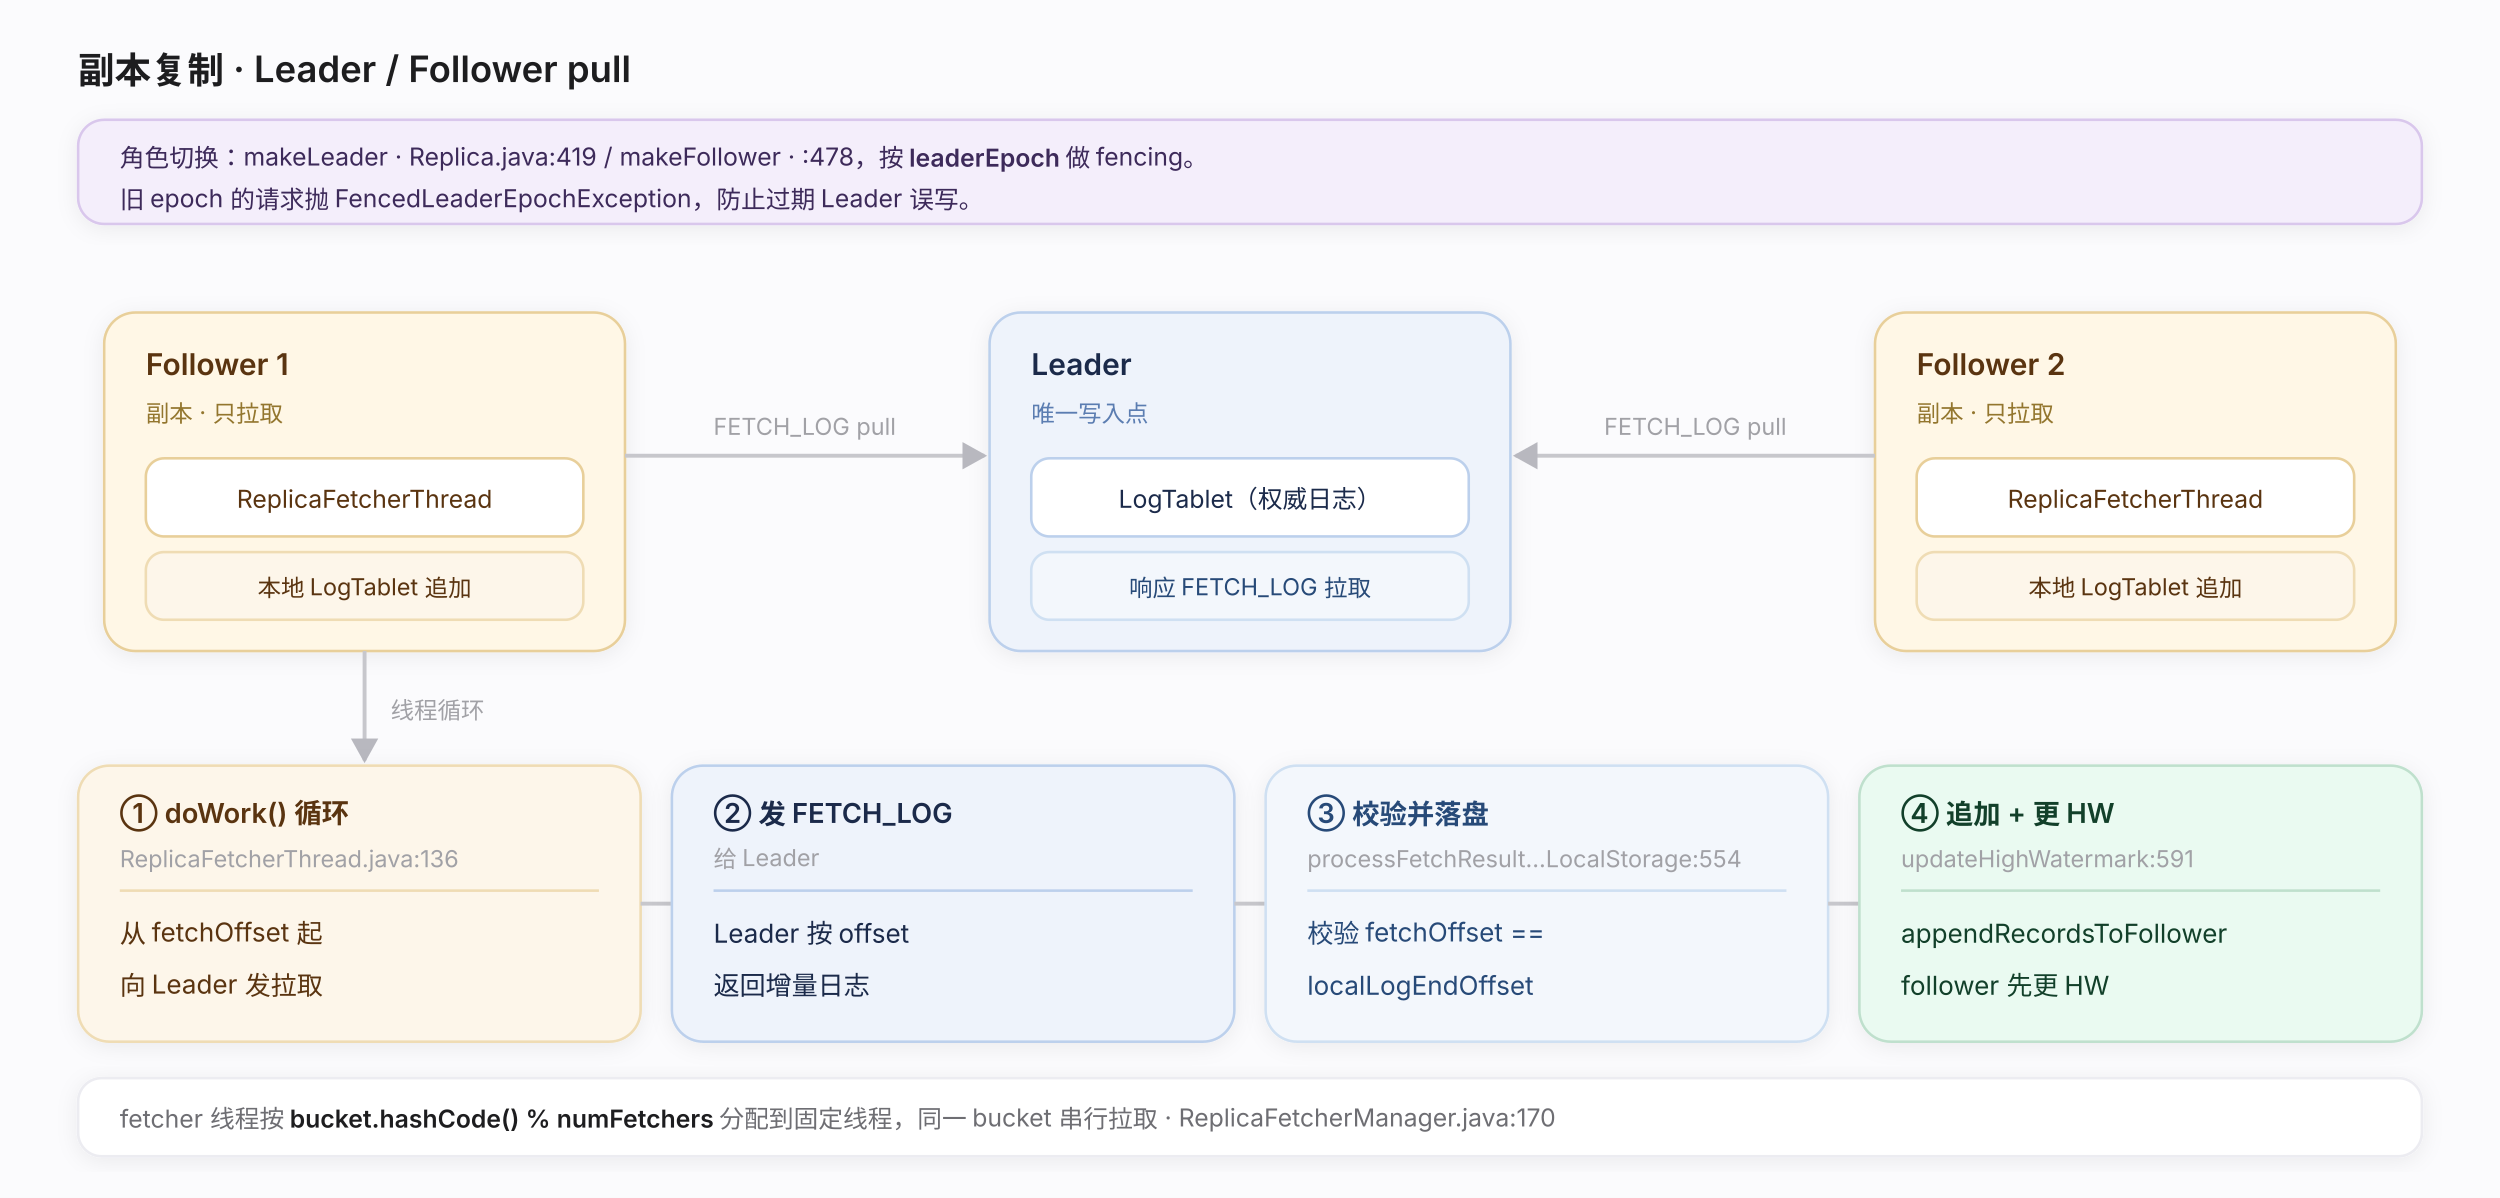
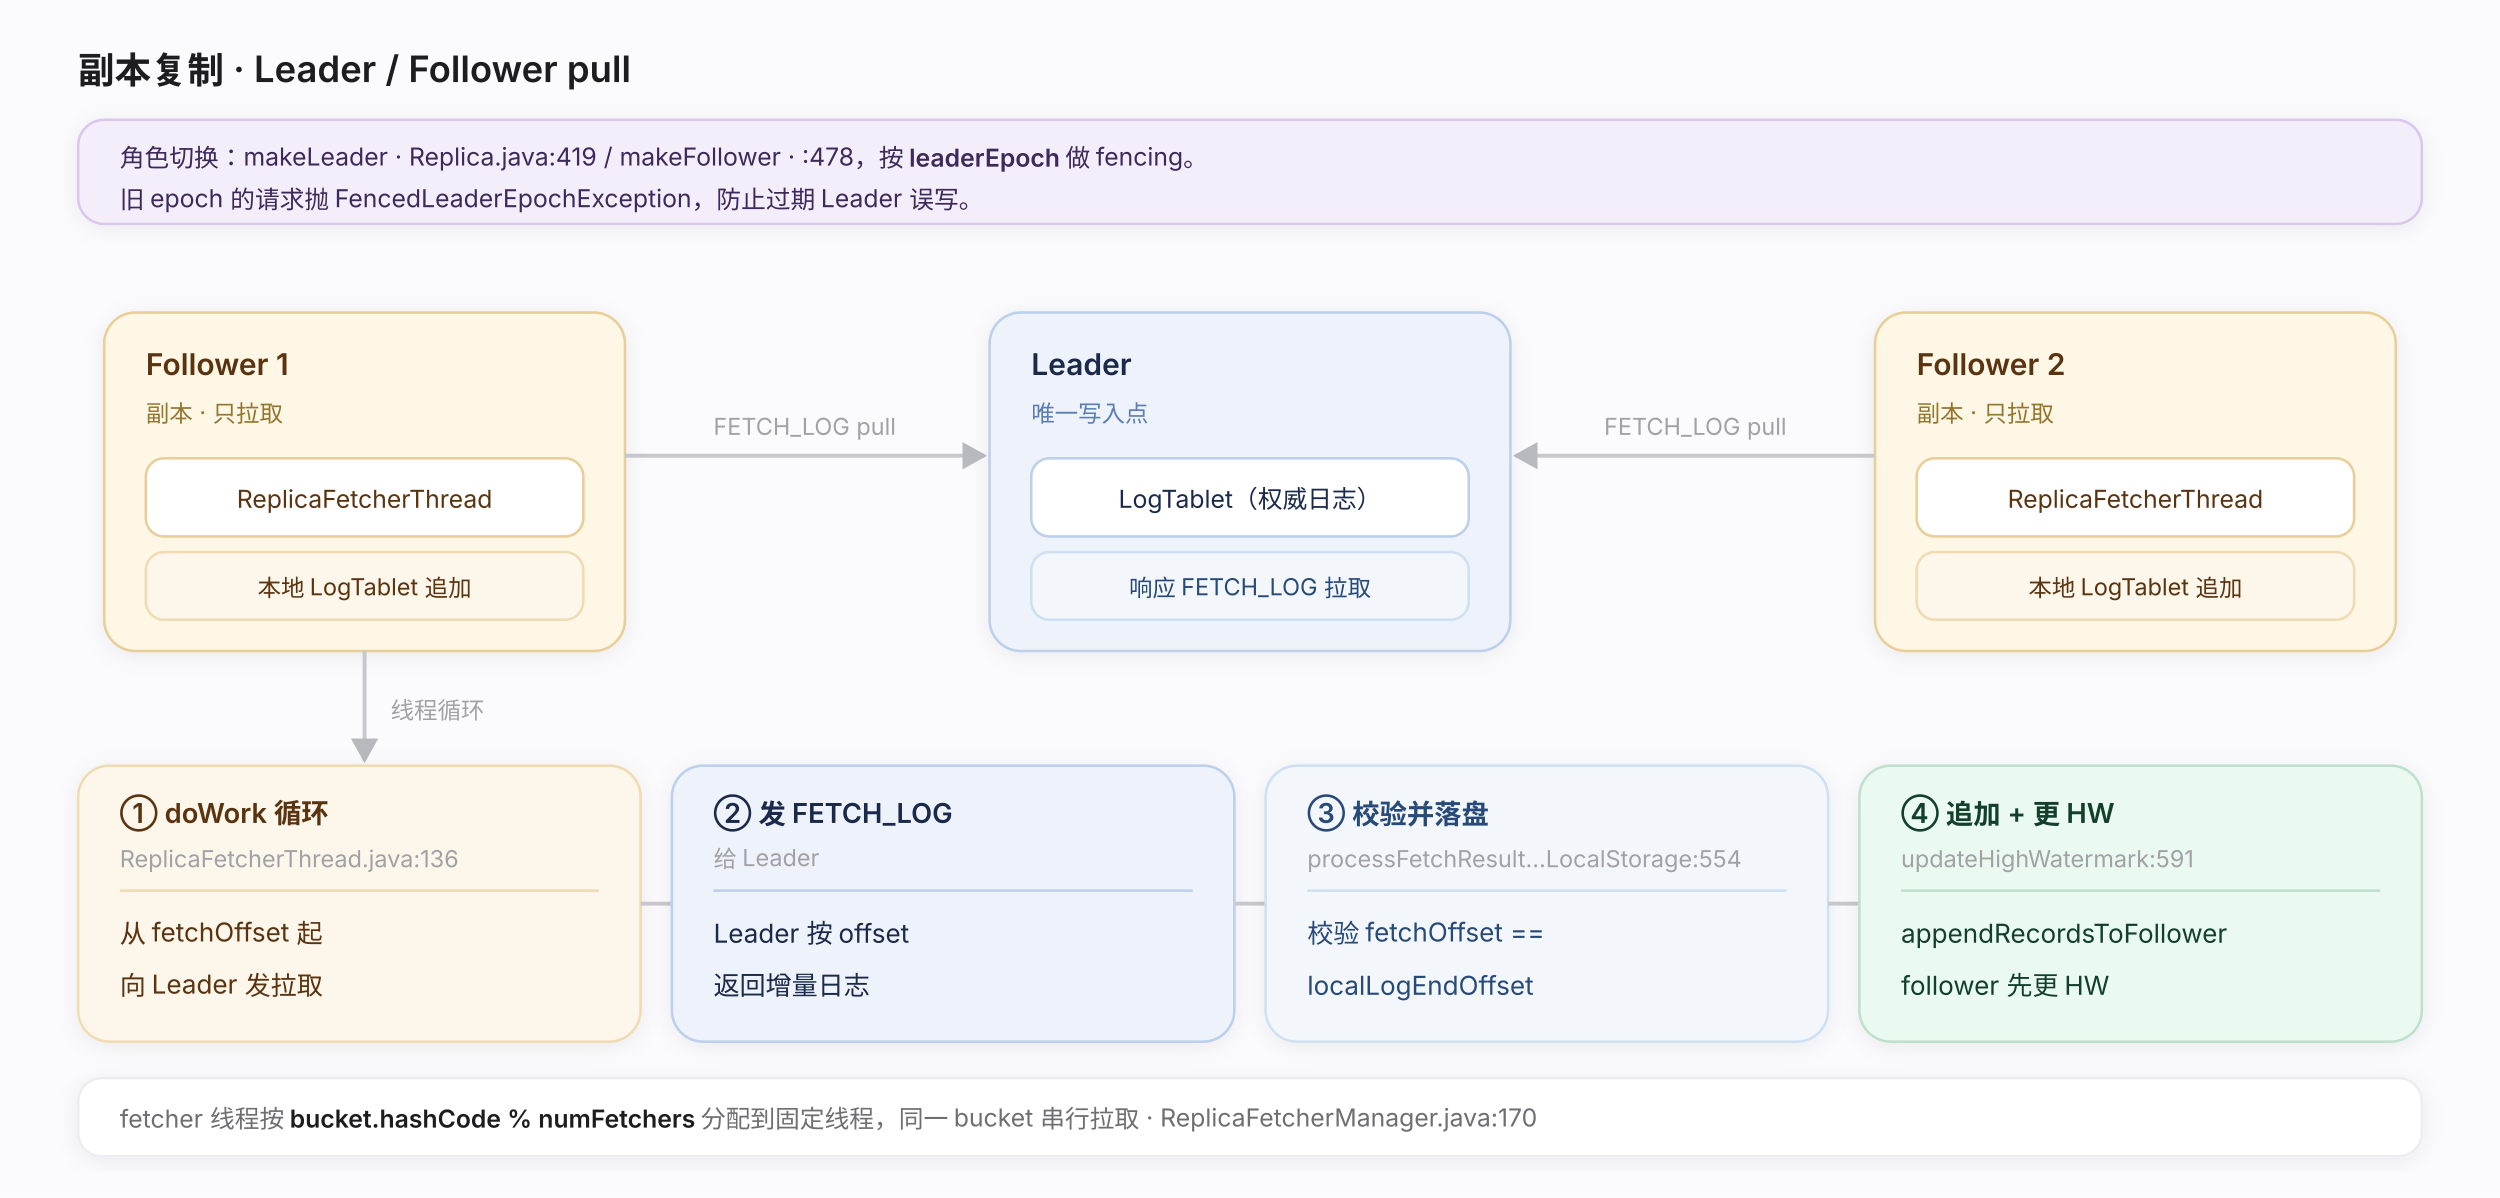
<svg xmlns="http://www.w3.org/2000/svg" width="960" height="460" viewBox="0 0 960 460" font-family="-apple-system,BlinkMacSystemFont,'SF Pro Display','Helvetica Neue','PingFang SC','Microsoft YaHei',sans-serif">
  <defs>
    <filter id="soft" x="-20%" y="-20%" width="140%" height="140%">
      <feDropShadow dx="0" dy="1.5" stdDeviation="4" flood-color="#1d1d1f" flood-opacity="0.07" />
    </filter>
    <marker id="ar" viewBox="0 0 10 10" refX="8" refY="5" markerWidth="7" markerHeight="7" orient="auto-start-reverse">
      <path d="M0,0 L9,5 L0,10 z" fill="#b8b8bf" />
    </marker>
  </defs>
  <rect width="960" height="460" fill="#fbfbfd" />
  <text x="30" y="32" font-size="14" font-weight="600" fill="#1d1d1f">副本复制 · Leader / Follower pull</text>
  <rect x="30" y="46" width="900" height="40" rx="10" fill="#f4eefb" stroke="#d9c7ec" filter="url(#soft)" />
  <text x="46" y="64" font-size="9.5" fill="#3d2a5a">角色切换：makeLeader · Replica.java:419 / makeFollower · :478，按 <tspan font-weight="600">leaderEpoch</tspan> 做 fencing。</text>
  <text x="46" y="80" font-size="9.5" fill="#3d2a5a">旧 epoch 的请求抛 FencedLeaderEpochException，防止过期 Leader 误写。</text>
  <rect x="40" y="120" width="200" height="130" rx="12" fill="#fff7e6" stroke="#e8cf9a" filter="url(#soft)" />
  <text x="56" y="144" font-size="11.5" font-weight="600" fill="#5a3410">Follower 1</text>
  <text x="56" y="162" font-size="9" fill="#93762e">副本 · 只拉取</text>
  <rect x="56" y="176" width="168" height="30" rx="7" fill="#ffffff" stroke="#e8cf9a" />
  <text x="140" y="195" font-size="9.5" fill="#5a3410" text-anchor="middle">ReplicaFetcherThread</text>
  <rect x="56" y="212" width="168" height="26" rx="7" fill="#fdf6ea" stroke="#efdcb4" />
  <text x="140" y="229" font-size="9" fill="#5a3410" text-anchor="middle">本地 LogTablet 追加</text>
  <rect x="380" y="120" width="200" height="130" rx="12" fill="#eef3fb" stroke="#bcd0ec" filter="url(#soft)" />
  <text x="396" y="144" font-size="11.5" font-weight="600" fill="#1b2a4a">Leader</text>
  <text x="396" y="162" font-size="9" fill="#5b7db1">唯一写入点</text>
  <rect x="396" y="176" width="168" height="30" rx="7" fill="#ffffff" stroke="#bcd0ec" />
  <text x="480" y="195" font-size="9.5" fill="#1b2a4a" text-anchor="middle">LogTablet（权威日志）</text>
  <rect x="396" y="212" width="168" height="26" rx="7" fill="#f3f7fc" stroke="#cfe0f2" />
  <text x="480" y="229" font-size="9" fill="#274a78" text-anchor="middle">响应 FETCH_LOG 拉取</text>
  <rect x="720" y="120" width="200" height="130" rx="12" fill="#fff7e6" stroke="#e8cf9a" filter="url(#soft)" />
  <text x="736" y="144" font-size="11.5" font-weight="600" fill="#5a3410">Follower 2</text>
  <text x="736" y="162" font-size="9" fill="#93762e">副本 · 只拉取</text>
  <rect x="736" y="176" width="168" height="30" rx="7" fill="#ffffff" stroke="#e8cf9a" />
  <text x="820" y="195" font-size="9.5" fill="#5a3410" text-anchor="middle">ReplicaFetcherThread</text>
  <rect x="736" y="212" width="168" height="26" rx="7" fill="#fdf6ea" stroke="#efdcb4" />
  <text x="820" y="229" font-size="9" fill="#5a3410" text-anchor="middle">本地 LogTablet 追加</text>
  <path d="M240 175 L378 175" fill="none" stroke="#c7c7cc" stroke-width="1.5" marker-end="url(#ar)" />
  <text x="309" y="167" font-size="9" fill="#a1a1a6" text-anchor="middle">FETCH_LOG pull</text>
  <path d="M720 175 L582 175" fill="none" stroke="#c7c7cc" stroke-width="1.5" marker-end="url(#ar)" />
  <text x="651" y="167" font-size="9" fill="#a1a1a6" text-anchor="middle">FETCH_LOG pull</text>
  <path d="M140 250 L140 292" fill="none" stroke="#c7c7cc" stroke-width="1.5" marker-end="url(#ar)" />
  <text x="150" y="276" font-size="9" fill="#a1a1a6">线程循环</text>
  <rect x="30" y="294" width="216" height="106" rx="12" fill="#fdf6ea" stroke="#efdcb4" filter="url(#soft)" />
-   <text x="46" y="316" font-size="10.5" font-weight="600" fill="#5a3410">① doWork() 循环</text>
+   <text x="46" y="316" font-size="10.5" font-weight="600" fill="#5a3410">① doWork 循环</text>
  <text x="46" y="333" font-size="9" fill="#a1a1a6">ReplicaFetcherThread.java:136</text>
  <line x1="46" y1="342" x2="230" y2="342" stroke="#efdcb4" stroke-width="1" />
  <text x="46" y="362" font-size="10" fill="#5a3410">从 fetchOffset 起</text>
  <text x="46" y="382" font-size="10" fill="#5a3410">向 Leader 发拉取</text>
  <path d="M246 347 L268 347" fill="none" stroke="#c7c7cc" stroke-width="1.5" marker-end="url(#ar)" />
  <rect x="258" y="294" width="216" height="106" rx="12" fill="#eef3fb" stroke="#bcd0ec" filter="url(#soft)" />
  <text x="274" y="316" font-size="10.5" font-weight="600" fill="#1b2a4a">② 发 FETCH_LOG</text>
  <text x="274" y="333" font-size="9" fill="#a1a1a6">给 Leader</text>
  <line x1="274" y1="342" x2="458" y2="342" stroke="#bcd0ec" stroke-width="1" />
  <text x="274" y="362" font-size="10" fill="#1b2a4a">Leader 按 offset</text>
  <text x="274" y="382" font-size="10" fill="#1b2a4a">返回增量日志</text>
  <path d="M474 347 L496 347" fill="none" stroke="#c7c7cc" stroke-width="1.5" marker-end="url(#ar)" />
  <rect x="486" y="294" width="216" height="106" rx="12" fill="#f3f7fc" stroke="#cfe0f2" filter="url(#soft)" />
  <text x="502" y="316" font-size="10.5" font-weight="600" fill="#274a78">③ 校验并落盘</text>
  <text x="502" y="333" font-size="9" fill="#a1a1a6">processFetchResult…LocalStorage:554</text>
  <line x1="502" y1="342" x2="686" y2="342" stroke="#cfe0f2" stroke-width="1" />
  <text x="502" y="362" font-size="10" fill="#274a78">校验 fetchOffset ==</text>
  <text x="502" y="382" font-size="10" fill="#274a78">localLogEndOffset</text>
  <path d="M702 347 L724 347" fill="none" stroke="#c7c7cc" stroke-width="1.5" marker-end="url(#ar)" />
  <rect x="714" y="294" width="216" height="106" rx="12" fill="#eafaf1" stroke="#bfe0cd" filter="url(#soft)" />
  <text x="730" y="316" font-size="10.5" font-weight="600" fill="#12402a">④ 追加 + 更 HW</text>
  <text x="730" y="333" font-size="9" fill="#a1a1a6">updateHighWatermark:591</text>
  <line x1="730" y1="342" x2="914" y2="342" stroke="#bfe0cd" stroke-width="1" />
  <text x="730" y="362" font-size="10" fill="#12402a">appendRecordsToFollower</text>
  <text x="730" y="382" font-size="10" fill="#12402a">follower 先更 HW</text>
  <rect x="30" y="414" width="900" height="30" rx="9" fill="#ffffff" stroke="#ececf1" filter="url(#soft)" />
-   <text x="46" y="433" font-size="9.5" fill="#6e6e73">fetcher 线程按 <tspan font-weight="600" fill="#1d1d1f">bucket.hashCode() % numFetchers</tspan> 分配到固定线程，同一 bucket 串行拉取 · ReplicaFetcherManager.java:170</text>
+   <text x="46" y="433" font-size="9.5" fill="#6e6e73">fetcher 线程按 <tspan font-weight="600" fill="#1d1d1f">bucket.hashCode % numFetchers</tspan> 分配到固定线程，同一 bucket 串行拉取 · ReplicaFetcherManager.java:170</text>
</svg>
